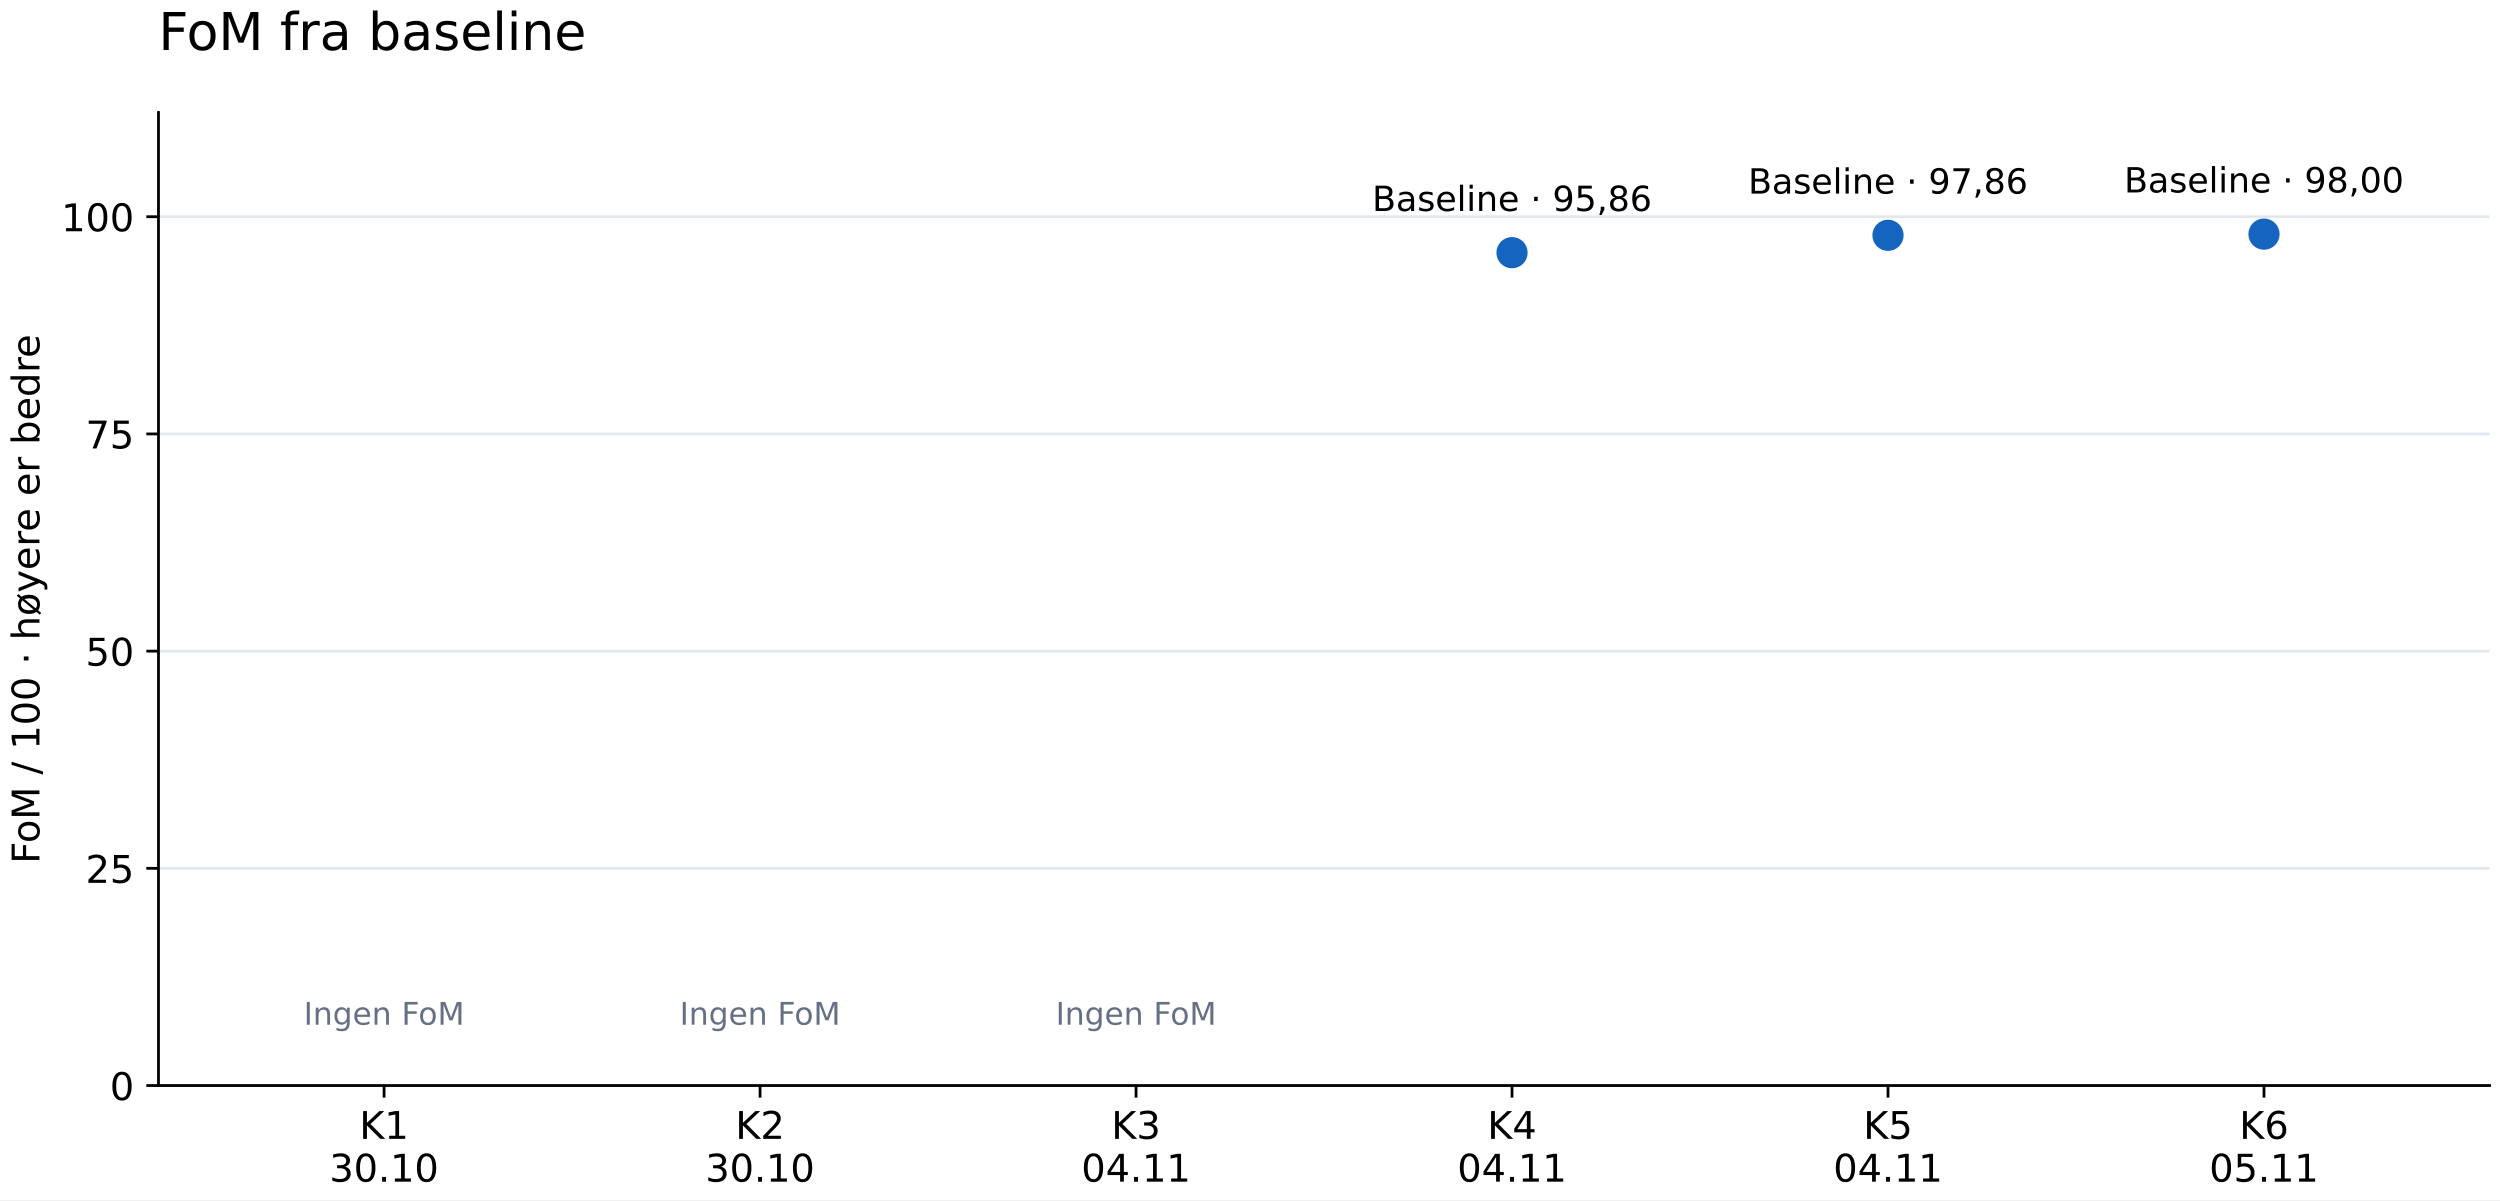
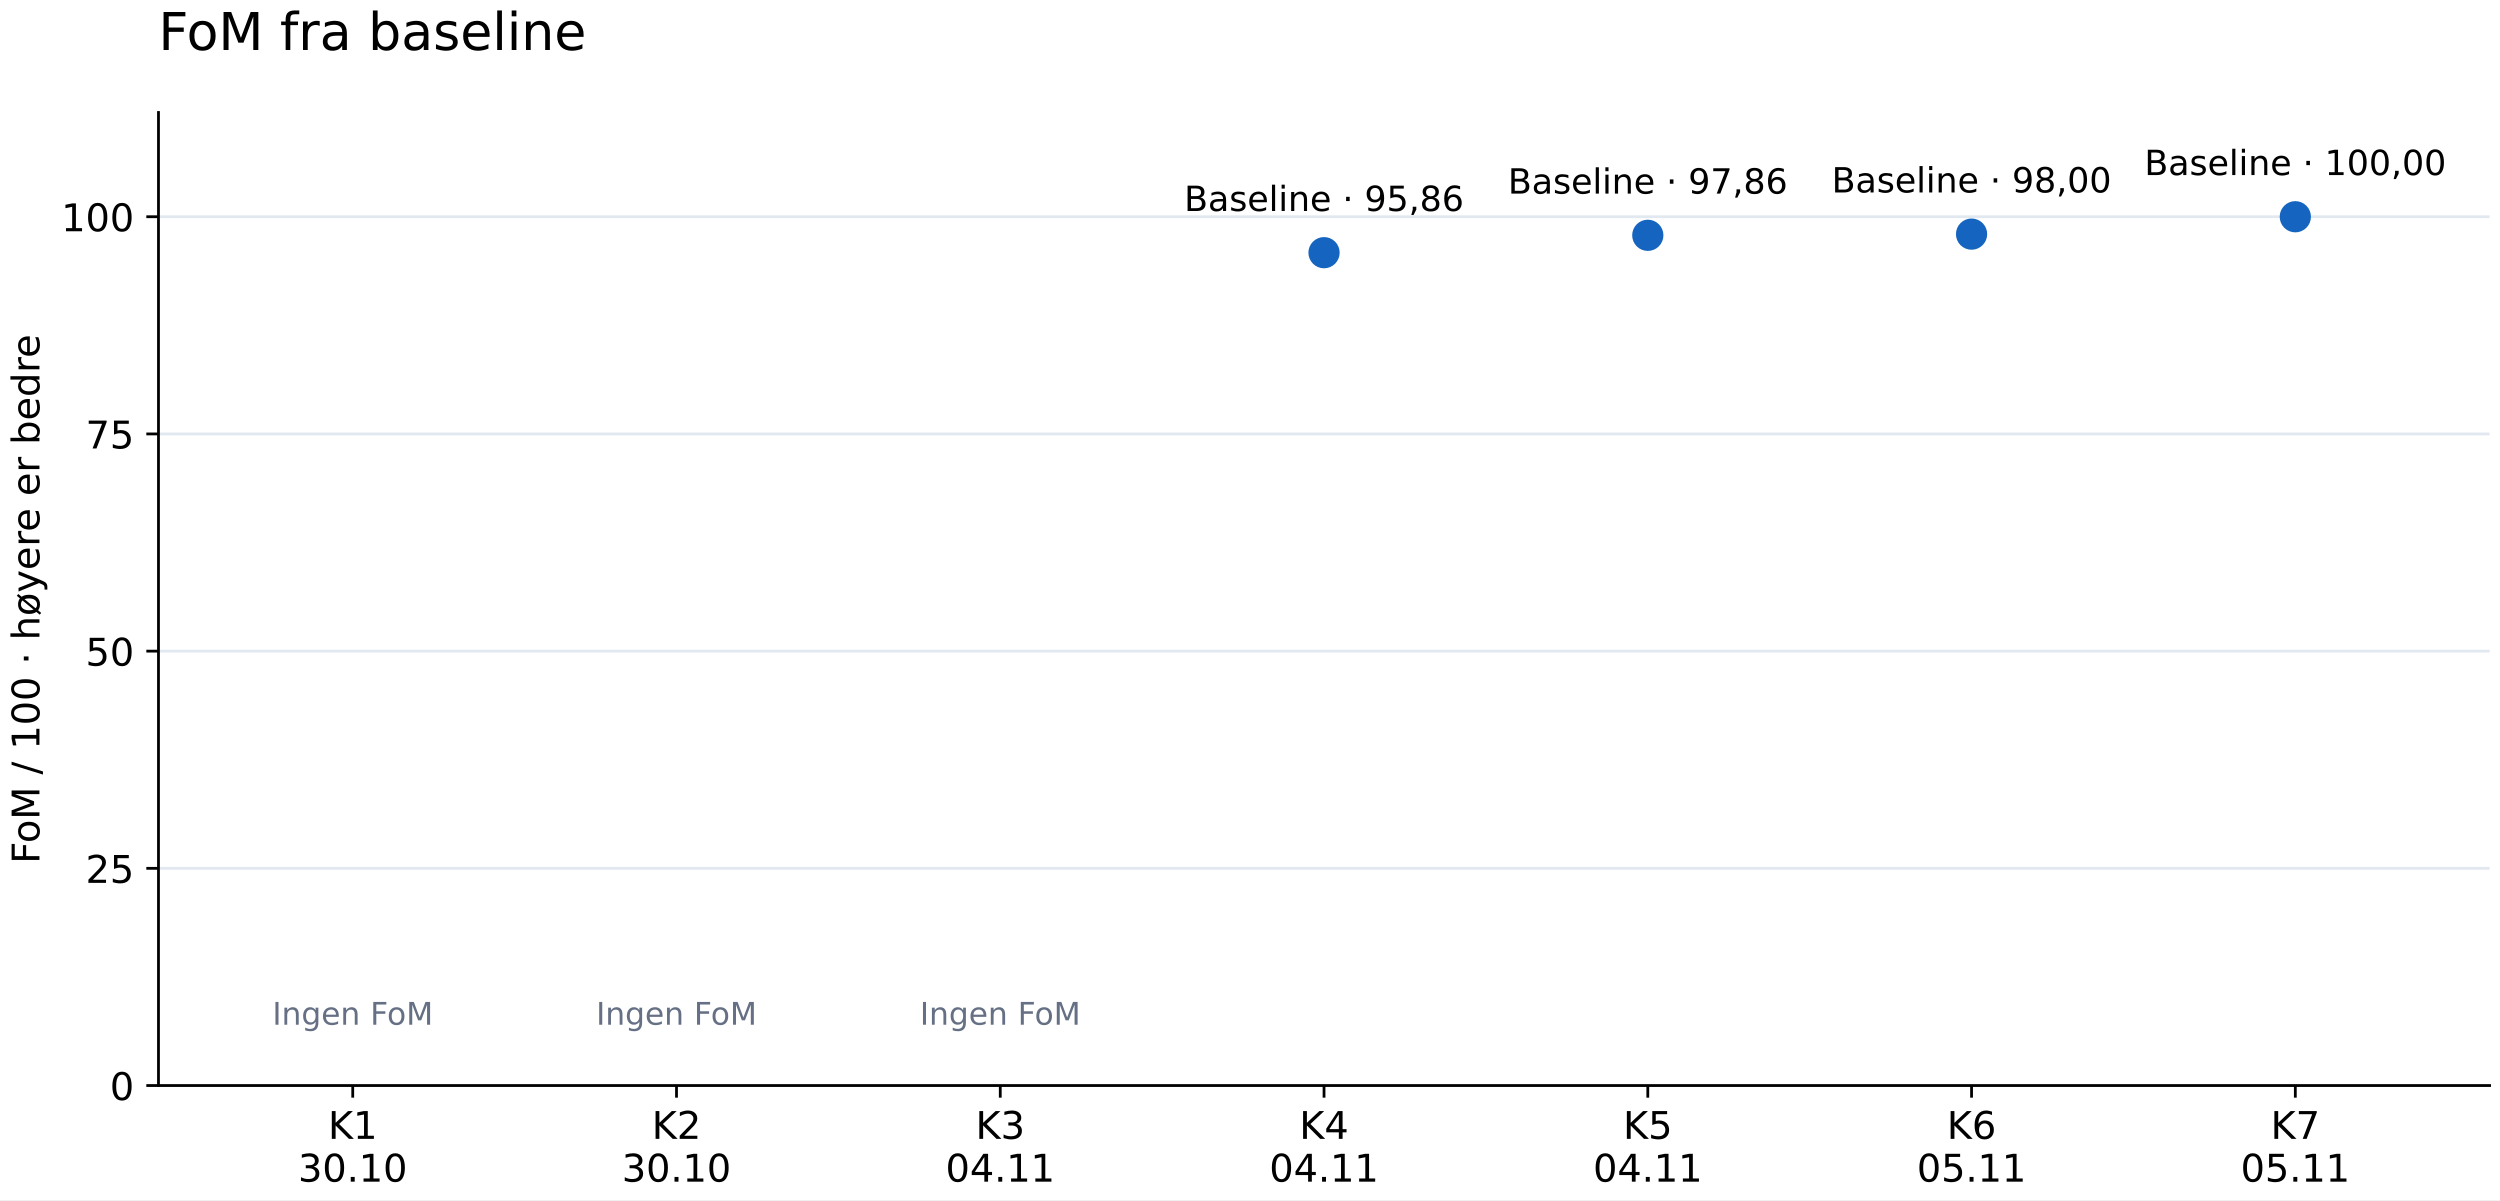
<svg xmlns="http://www.w3.org/2000/svg" xmlns:xlink="http://www.w3.org/1999/xlink" width="720pt" height="345.6pt" viewBox="0 0 720 345.6" version="1.1">
  <defs>
    <style type="text/css">*{stroke-linejoin: round; stroke-linecap: butt}</style>
  </defs>
  <g id="figure_1">
    <g id="patch_1">
      <path d="M 0 345.6  L 720 345.6  L 720 0  L 0 0  z " style="fill: #ffffff" />
    </g>
    <g id="axes_1">
      <g id="patch_2">
        <path d="M 45.642 312.636  L 717 312.636  L 717 32.398  L 45.642 32.398  z " style="fill: #ffffff" />
      </g>
      <g id="matplotlib.axis_1">
        <g id="xtick_1">
          <g id="line2d_1">
            <defs>
              <path id="m3a9fe52da0" d="M 0 0  L 0 3.5  " style="stroke: #000000; stroke-width: 0.8" />
            </defs>
            <g>
-               <use xlink:href="#m3a9fe52da0" x="110.612" y="312.636" style="stroke: #000000; stroke-width: 0.8" />
+               <use xlink:href="#m3a9fe52da0" x="101.589" y="312.636" style="stroke: #000000; stroke-width: 0.8" />
            </g>
          </g>
          <g id="text_1">
-             <text style="font-size: 11px; font-family: 'DejaVu Sans'" transform="translate(103.5063 327.9945)">K1</text>
-             <text style="font-size: 11px; font-family: 'DejaVu Sans'" transform="translate(94.86702 340.3121)">30.10</text>
+             <text style="font-size: 11px; font-family: 'DejaVu Sans'" transform="translate(94.4827 327.9945)">K1</text>
+             <text style="font-size: 11px; font-family: 'DejaVu Sans'" transform="translate(85.8434 340.3121)">30.10</text>
          </g>
        </g>
        <g id="xtick_2">
          <g id="line2d_2">
            <g>
-               <use xlink:href="#m3a9fe52da0" x="218.896" y="312.636" style="stroke: #000000; stroke-width: 0.8" />
+               <use xlink:href="#m3a9fe52da0" x="194.833" y="312.636" style="stroke: #000000; stroke-width: 0.8" />
            </g>
          </g>
          <g id="text_2">
-             <text style="font-size: 11px; font-family: 'DejaVu Sans'" transform="translate(211.7898 327.9945)">K2</text>
-             <text style="font-size: 11px; font-family: 'DejaVu Sans'" transform="translate(203.1505 340.3121)">30.10</text>
+             <text style="font-size: 11px; font-family: 'DejaVu Sans'" transform="translate(187.7268 327.9945)">K2</text>
+             <text style="font-size: 11px; font-family: 'DejaVu Sans'" transform="translate(179.0875 340.3121)">30.10</text>
          </g>
        </g>
        <g id="xtick_3">
          <g id="line2d_3">
            <g>
-               <use xlink:href="#m3a9fe52da0" x="327.179" y="312.636" style="stroke: #000000; stroke-width: 0.8" />
+               <use xlink:href="#m3a9fe52da0" x="288.077" y="312.636" style="stroke: #000000; stroke-width: 0.8" />
            </g>
          </g>
          <g id="text_3">
-             <text style="font-size: 11px; font-family: 'DejaVu Sans'" transform="translate(320.0732 327.9945)">K3</text>
-             <text style="font-size: 11px; font-family: 'DejaVu Sans'" transform="translate(311.4339 340.3121)">04.11</text>
+             <text style="font-size: 11px; font-family: 'DejaVu Sans'" transform="translate(280.9708 327.9945)">K3</text>
+             <text style="font-size: 11px; font-family: 'DejaVu Sans'" transform="translate(272.3316 340.3121)">04.11</text>
          </g>
        </g>
        <g id="xtick_4">
          <g id="line2d_4">
            <g>
-               <use xlink:href="#m3a9fe52da0" x="435.463" y="312.636" style="stroke: #000000; stroke-width: 0.8" />
+               <use xlink:href="#m3a9fe52da0" x="381.321" y="312.636" style="stroke: #000000; stroke-width: 0.8" />
            </g>
          </g>
          <g id="text_4">
-             <text style="font-size: 11px; font-family: 'DejaVu Sans'" transform="translate(428.3566 327.9945)">K4</text>
-             <text style="font-size: 11px; font-family: 'DejaVu Sans'" transform="translate(419.7173 340.3121)">04.11</text>
+             <text style="font-size: 11px; font-family: 'DejaVu Sans'" transform="translate(374.2149 327.9945)">K4</text>
+             <text style="font-size: 11px; font-family: 'DejaVu Sans'" transform="translate(365.5756 340.3121)">04.11</text>
          </g>
        </g>
        <g id="xtick_5">
          <g id="line2d_5">
            <g>
-               <use xlink:href="#m3a9fe52da0" x="543.746" y="312.636" style="stroke: #000000; stroke-width: 0.8" />
+               <use xlink:href="#m3a9fe52da0" x="474.565" y="312.636" style="stroke: #000000; stroke-width: 0.8" />
            </g>
          </g>
          <g id="text_5">
-             <text style="font-size: 11px; font-family: 'DejaVu Sans'" transform="translate(536.6401 327.9945)">K5</text>
-             <text style="font-size: 11px; font-family: 'DejaVu Sans'" transform="translate(528.0008 340.3121)">04.11</text>
+             <text style="font-size: 11px; font-family: 'DejaVu Sans'" transform="translate(467.459 327.9945)">K5</text>
+             <text style="font-size: 11px; font-family: 'DejaVu Sans'" transform="translate(458.8197 340.3121)">04.11</text>
          </g>
        </g>
        <g id="xtick_6">
          <g id="line2d_6">
            <g>
-               <use xlink:href="#m3a9fe52da0" x="652.03" y="312.636" style="stroke: #000000; stroke-width: 0.8" />
+               <use xlink:href="#m3a9fe52da0" x="567.809" y="312.636" style="stroke: #000000; stroke-width: 0.8" />
            </g>
          </g>
          <g id="text_6">
-             <text style="font-size: 11px; font-family: 'DejaVu Sans'" transform="translate(644.9235 327.9945)">K6</text>
-             <text style="font-size: 11px; font-family: 'DejaVu Sans'" transform="translate(636.2842 340.3121)">05.11</text>
+             <text style="font-size: 11px; font-family: 'DejaVu Sans'" transform="translate(560.7031 327.9945)">K6</text>
+             <text style="font-size: 11px; font-family: 'DejaVu Sans'" transform="translate(552.0638 340.3121)">05.11</text>
+           </g>
+         </g>
+         <g id="xtick_7">
+           <g id="line2d_7">
+             <g>
+               <use xlink:href="#m3a9fe52da0" x="661.053" y="312.636" style="stroke: #000000; stroke-width: 0.8" />
+             </g>
+           </g>
+           <g id="text_7">
+             <text style="font-size: 11px; font-family: 'DejaVu Sans'" transform="translate(653.9471 327.9945)">K7</text>
+             <text style="font-size: 11px; font-family: 'DejaVu Sans'" transform="translate(645.3078 340.3121)">05.11</text>
          </g>
        </g>
      </g>
      <g id="matplotlib.axis_2">
        <g id="ytick_1">
-           <g id="line2d_7">
+           <g id="line2d_8">
            <path d="M 45.642 312.636  L 717 312.636  " clip-path="url(#p44be008459)" style="fill: none; stroke: #e2e8f0; stroke-width: 0.8; stroke-linecap: square" />
          </g>
-           <g id="line2d_8">
+           <g id="line2d_9">
            <defs>
              <path id="m56f8623be5" d="M 0 0  L -3.5 0  " style="stroke: #000000; stroke-width: 0.8" />
            </defs>
            <g>
              <use xlink:href="#m56f8623be5" x="45.642" y="312.636" style="stroke: #000000; stroke-width: 0.8" />
            </g>
          </g>
-           <g id="text_7">
+           <g id="text_8">
            <text style="font-size: 11px; font-family: 'DejaVu Sans'; text-anchor: end" x="38.642" y="316.815" transform="rotate(-0 38.64243 316.8154)">0</text>
          </g>
        </g>
        <g id="ytick_2">
-           <g id="line2d_9">
+           <g id="line2d_10">
            <path d="M 45.642 250.083  L 717 250.083  " clip-path="url(#p44be008459)" style="fill: none; stroke: #e2e8f0; stroke-width: 0.8; stroke-linecap: square" />
          </g>
-           <g id="line2d_10">
+           <g id="line2d_11">
            <g>
              <use xlink:href="#m56f8623be5" x="45.642" y="250.083" style="stroke: #000000; stroke-width: 0.8" />
            </g>
          </g>
-           <g id="text_8">
+           <g id="text_9">
            <text style="font-size: 11px; font-family: 'DejaVu Sans'; text-anchor: end" x="38.642" y="254.262" transform="rotate(-0 38.64243 254.2622)">25</text>
          </g>
        </g>
        <g id="ytick_3">
-           <g id="line2d_11">
+           <g id="line2d_12">
            <path d="M 45.642 187.53  L 717 187.53  " clip-path="url(#p44be008459)" style="fill: none; stroke: #e2e8f0; stroke-width: 0.8; stroke-linecap: square" />
          </g>
-           <g id="line2d_12">
+           <g id="line2d_13">
            <g>
              <use xlink:href="#m56f8623be5" x="45.642" y="187.53" style="stroke: #000000; stroke-width: 0.8" />
            </g>
          </g>
-           <g id="text_9">
+           <g id="text_10">
            <text style="font-size: 11px; font-family: 'DejaVu Sans'; text-anchor: end" x="38.642" y="191.709" transform="rotate(-0 38.64243 191.709)">50</text>
          </g>
        </g>
        <g id="ytick_4">
-           <g id="line2d_13">
+           <g id="line2d_14">
            <path d="M 45.642 124.977  L 717 124.977  " clip-path="url(#p44be008459)" style="fill: none; stroke: #e2e8f0; stroke-width: 0.8; stroke-linecap: square" />
          </g>
-           <g id="line2d_14">
+           <g id="line2d_15">
            <g>
              <use xlink:href="#m56f8623be5" x="45.642" y="124.977" style="stroke: #000000; stroke-width: 0.8" />
            </g>
          </g>
-           <g id="text_10">
+           <g id="text_11">
            <text style="font-size: 11px; font-family: 'DejaVu Sans'; text-anchor: end" x="38.642" y="129.156" transform="rotate(-0 38.64243 129.1558)">75</text>
          </g>
        </g>
        <g id="ytick_5">
-           <g id="line2d_15">
+           <g id="line2d_16">
            <path d="M 45.642 62.423  L 717 62.423  " clip-path="url(#p44be008459)" style="fill: none; stroke: #e2e8f0; stroke-width: 0.8; stroke-linecap: square" />
          </g>
-           <g id="line2d_16">
+           <g id="line2d_17">
            <g>
              <use xlink:href="#m56f8623be5" x="45.642" y="62.423" style="stroke: #000000; stroke-width: 0.8" />
            </g>
          </g>
-           <g id="text_11">
+           <g id="text_12">
            <text style="font-size: 11px; font-family: 'DejaVu Sans'; text-anchor: end" x="38.642" y="66.603" transform="rotate(-0 38.64243 66.60257)">100</text>
          </g>
        </g>
-         <g id="text_12">
+         <g id="text_13">
          <text style="font-size: 11px; font-family: 'DejaVu Sans'; text-anchor: middle" x="11.359" y="172.517" transform="rotate(-90 11.35852 172.5171)">FoM / 100 · høyere er bedre</text>
        </g>
      </g>
-       <g id="line2d_17">
+       <g id="line2d_18">
        <defs>
          <path id="mcbb12d0c3e" d="M 0 4  C 1.061 4 2.078 3.579 2.828 2.828  C 3.579 2.078 4 1.061 4 0  C 4 -1.061 3.579 -2.078 2.828 -2.828  C 2.078 -3.579 1.061 -4 0 -4  C -1.061 -4 -2.078 -3.579 -2.828 -2.828  C -3.579 -2.078 -4 -1.061 -4 0  C -4 1.061 -3.579 2.078 -2.828 2.828  C -2.078 3.579 -1.061 4 0 4  z " style="stroke: #1565c0" />
        </defs>
        <g clip-path="url(#p44be008459)">
-           <use xlink:href="#mcbb12d0c3e" x="435.463" y="72.772" style="fill: #1565c0; stroke: #1565c0" />
-         </g>
-       </g>
-       <g id="line2d_18">
-         <g clip-path="url(#p44be008459)">
-           <use xlink:href="#mcbb12d0c3e" x="543.746" y="67.768" style="fill: #1565c0; stroke: #1565c0" />
+           <use xlink:href="#mcbb12d0c3e" x="381.321" y="72.772" style="fill: #1565c0; stroke: #1565c0" />
        </g>
      </g>
      <g id="line2d_19">
        <g clip-path="url(#p44be008459)">
-           <use xlink:href="#mcbb12d0c3e" x="652.03" y="67.428" style="fill: #1565c0; stroke: #1565c0" />
+           <use xlink:href="#mcbb12d0c3e" x="474.565" y="67.768" style="fill: #1565c0; stroke: #1565c0" />
+         </g>
+       </g>
+       <g id="line2d_20">
+         <g clip-path="url(#p44be008459)">
+           <use xlink:href="#mcbb12d0c3e" x="567.809" y="67.428" style="fill: #1565c0; stroke: #1565c0" />
+         </g>
+       </g>
+       <g id="line2d_21">
+         <g clip-path="url(#p44be008459)">
+           <use xlink:href="#mcbb12d0c3e" x="661.053" y="62.423" style="fill: #1565c0; stroke: #1565c0" />
        </g>
      </g>
      <g id="patch_3">
        <path d="M 45.642 312.636  L 45.642 32.398  " style="fill: none; stroke: #000000; stroke-width: 0.8; stroke-linejoin: miter; stroke-linecap: square" />
      </g>
      <g id="patch_4">
        <path d="M 45.642 312.636  L 717 312.636  " style="fill: none; stroke: #000000; stroke-width: 0.8; stroke-linejoin: miter; stroke-linecap: square" />
      </g>
-       <g id="text_13">
-         <text style="font-size: 9px; font-family: 'DejaVu Sans'; text-anchor: middle; fill: #667085" x="110.612" y="295.121" transform="rotate(-0 110.6125 295.1213)">Ingen FoM</text>
-       </g>
      <g id="text_14">
-         <text style="font-size: 9px; font-family: 'DejaVu Sans'; text-anchor: middle; fill: #667085" x="218.896" y="295.121" transform="rotate(-0 218.8959 295.1213)">Ingen FoM</text>
+         <text style="font-size: 9px; font-family: 'DejaVu Sans'; text-anchor: middle; fill: #667085" x="101.589" y="295.121" transform="rotate(-0 101.5889 295.1213)">Ingen FoM</text>
      </g>
      <g id="text_15">
-         <text style="font-size: 9px; font-family: 'DejaVu Sans'; text-anchor: middle; fill: #667085" x="327.179" y="295.121" transform="rotate(-0 327.1794 295.1213)">Ingen FoM</text>
+         <text style="font-size: 9px; font-family: 'DejaVu Sans'; text-anchor: middle; fill: #667085" x="194.833" y="295.121" transform="rotate(-0 194.8329 295.1213)">Ingen FoM</text>
      </g>
      <g id="text_16">
-         <text style="font-size: 10px; font-family: 'DejaVu Sans'; text-anchor: middle" x="435.463" y="60.772" transform="rotate(-0 435.4628 60.77191)">Baseline · 95,86</text>
+         <text style="font-size: 9px; font-family: 'DejaVu Sans'; text-anchor: middle; fill: #667085" x="288.077" y="295.121" transform="rotate(-0 288.077 295.1213)">Ingen FoM</text>
      </g>
      <g id="text_17">
-         <text style="font-size: 10px; font-family: 'DejaVu Sans'; text-anchor: middle" x="543.746" y="55.768" transform="rotate(-0 543.7463 55.76765)">Baseline · 97,86</text>
+         <text style="font-size: 10px; font-family: 'DejaVu Sans'; text-anchor: middle" x="381.321" y="60.772" transform="rotate(-0 381.3211 60.77191)">Baseline · 95,86</text>
      </g>
      <g id="text_18">
-         <text style="font-size: 10px; font-family: 'DejaVu Sans'; text-anchor: middle" x="652.03" y="55.428" transform="rotate(-0 652.0297 55.42769)">Baseline · 98,00</text>
+         <text style="font-size: 10px; font-family: 'DejaVu Sans'; text-anchor: middle" x="474.565" y="55.768" transform="rotate(-0 474.5652 55.76765)">Baseline · 97,86</text>
      </g>
      <g id="text_19">
+         <text style="font-size: 10px; font-family: 'DejaVu Sans'; text-anchor: middle" x="567.809" y="55.428" transform="rotate(-0 567.8092 55.42769)">Baseline · 98,00</text>
+       </g>
+       <g id="text_20">
+         <text style="font-size: 10px; font-family: 'DejaVu Sans'; text-anchor: middle" x="661.053" y="50.423" transform="rotate(-0 661.0533 50.42343)">Baseline · 100,00</text>
+       </g>
+       <g id="text_21">
        <text style="font-size: 15px; font-family: 'DejaVu Sans'; text-anchor: start" x="45.642" y="14.398" transform="rotate(-0 45.64243 14.3979)">FoM fra baseline</text>
      </g>
    </g>
  </g>
  <defs>
    <clipPath id="p44be008459">
      <rect x="45.642" y="32.398" width="671.357" height="280.238" />
    </clipPath>
  </defs>
</svg>
